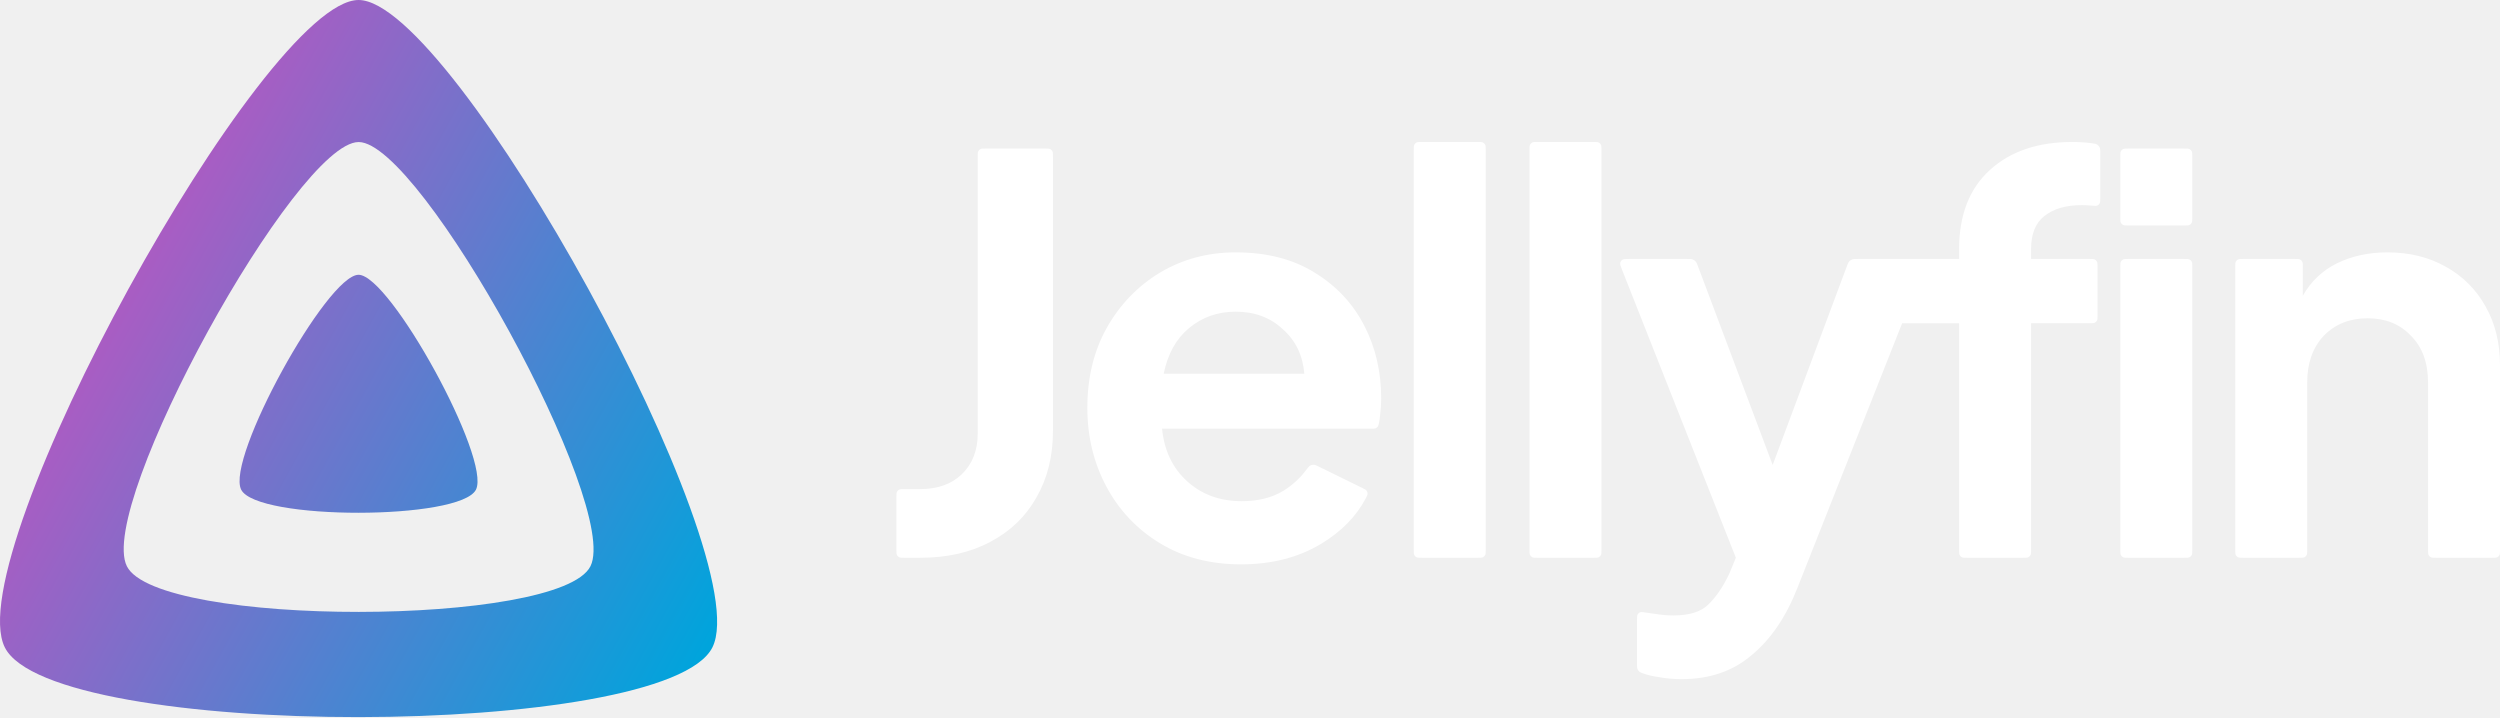
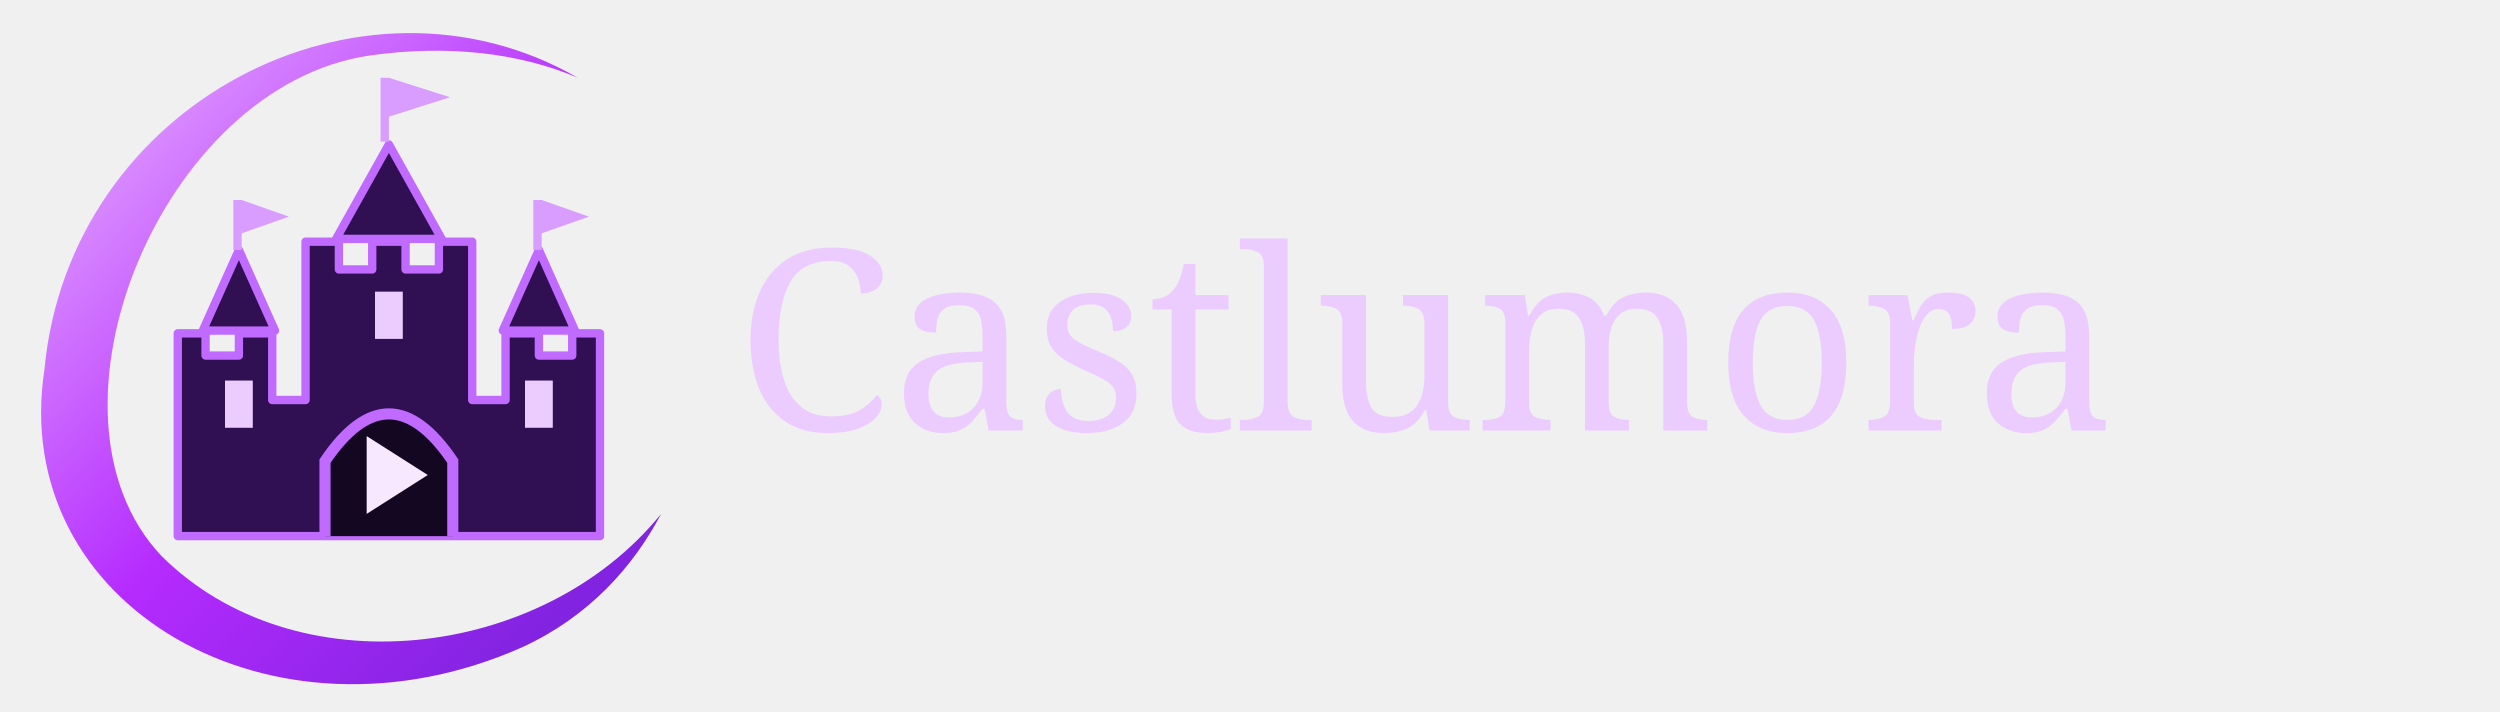
- <svg xmlns="http://www.w3.org/2000/svg" width="251" height="72" fill="none" viewBox="0 0 251 72">
-   <g clip-path="url(#a)">
-     <path fill="url(#b)" d="M24.212 49.158C22.66 46.042 32.838 27.588 36 27.588c3.167.002 13.323 18.488 11.788 21.57-1.534 3.082-22.025 3.116-23.576 0" />
-     <path fill="url(#c)" fill-rule="evenodd" d="M.482 64.995C-4.195 55.605 26.477 0 36 0c9.533 0 40.153 55.713 35.527 64.995s-66.368 9.39-71.045 0m12.254-8.148c3.064 6.152 43.518 6.084 46.548 0 3.03-6.086-17.032-42.586-23.275-42.586S9.671 50.694 12.736 56.847" clip-rule="evenodd" />
-     <path fill="#fff" d="M225.22 56c-.28 0-.42 0-.527-.055a.5.5 0 0 1-.219-.218c-.054-.107-.054-.247-.054-.527V26.8c0-.28 0-.42.054-.527a.5.5 0 0 1 .219-.219c.107-.054.247-.054.527-.054h5.183c.28 0 .42 0 .527.054a.5.5 0 0 1 .218.219c.055.107.055.247.055.527v2.895a7.9 7.9 0 0 1 3.419-3.254q2.261-1.103 5.074-1.103 3.308 0 5.845 1.434a10.1 10.1 0 0 1 4.026 4.026q1.434 2.536 1.434 5.9V55.2c0 .28 0 .42-.055.527a.5.5 0 0 1-.218.218c-.107.055-.247.055-.527.055h-5.625c-.28 0-.42 0-.527-.055a.5.5 0 0 1-.218-.218c-.055-.107-.055-.247-.055-.527V38.408q0-2.978-1.709-4.688-1.654-1.764-4.357-1.764-2.702 0-4.412 1.764-1.654 1.766-1.654 4.688V55.2c0 .28 0 .42-.054.527a.5.5 0 0 1-.219.218c-.107.055-.247.055-.527.055zm-11.54-33.363c-.28 0-.42 0-.527-.055a.5.5 0 0 1-.218-.218c-.055-.107-.055-.247-.055-.527v-6.121c0-.28 0-.42.055-.527a.5.5 0 0 1 .218-.219c.107-.054.247-.054.527-.054h5.624c.28 0 .42 0 .527.054a.5.5 0 0 1 .219.219c.054.107.054.247.054.527v6.12c0 .28 0 .42-.054.528a.5.5 0 0 1-.219.218c-.107.055-.247.055-.527.055zm0 33.363c-.28 0-.42 0-.527-.054a.5.5 0 0 1-.218-.219c-.055-.107-.055-.247-.055-.527V26.8c0-.28 0-.42.055-.527a.5.5 0 0 1 .218-.218c.107-.055.247-.055.527-.055h5.624c.28 0 .42 0 .527.055a.5.5 0 0 1 .219.218c.054.107.054.247.054.527v28.4c0 .28 0 .42-.054.527a.5.5 0 0 1-.219.219c-.107.054-.247.054-.527.054zm-16.712-.054c.107.054.247.054.527.054h5.625c.28 0 .42 0 .526-.054a.5.5 0 0 0 .219-.219c.055-.107.055-.247.055-.527V32.452h5.872c.28 0 .42 0 .527-.054a.5.5 0 0 0 .219-.219c.054-.107.054-.247.054-.527V26.8c0-.28 0-.42-.054-.527a.5.5 0 0 0-.219-.218c-.107-.055-.247-.055-.527-.055h-5.872v-.992q0-2.261 1.323-3.31 1.379-1.102 3.75-1.102.454 0 .939.044c.345.031.518.047.634-.004a.48.48 0 0 0 .241-.22c.061-.111.061-.274.061-.6V15.39c0-.304 0-.457-.061-.589a.7.7 0 0 0-.248-.284c-.122-.078-.261-.097-.537-.136a14.5 14.5 0 0 0-1.966-.126q-5.184 0-8.273 2.812t-3.088 7.942V26H186.53c-.3 0-.451 0-.58.05a.75.75 0 0 0-.296.205c-.091.104-.143.244-.248.526l-7.43 19.9-7.483-19.903c-.105-.28-.158-.42-.249-.524a.75.75 0 0 0-.296-.205c-.129-.049-.279-.049-.578-.049h-5.769c-.394 0-.591 0-.717.083a.5.5 0 0 0-.213.314c-.031.147.041.33.186.697L174.281 56l-.661 1.6q-.883 1.874-2.041 3.033-1.103 1.158-3.584 1.158-.883 0-1.875-.166a13 13 0 0 1-.73-.1c-.389-.066-.584-.099-.709-.053a.47.47 0 0 0-.26.22c-.066.116-.066.298-.066.663v4.329c0 .243 0 .365.045.481a.7.7 0 0 0 .189.266c.095.081.194.116.392.185q.684.24 1.47.351 1.158.22 2.371.22 4.246 0 7.059-2.426 2.867-2.37 4.577-6.728l10.517-26.58h5.72V55.2c0 .28 0 .42.055.527a.5.5 0 0 0 .218.219M154.363 56c-.28 0-.42 0-.527-.054a.5.5 0 0 1-.219-.219c-.054-.107-.054-.247-.054-.527V15.054c0-.28 0-.42.054-.527a.5.5 0 0 1 .219-.219c.107-.054.247-.054.527-.054h5.624c.28 0 .42 0 .527.054a.5.5 0 0 1 .218.219c.055.107.055.247.055.527V55.2c0 .28 0 .42-.055.527a.5.5 0 0 1-.218.219c-.107.054-.247.054-.527.054zm-11.621 0c-.28 0-.42 0-.527-.054a.5.5 0 0 1-.219-.219c-.054-.107-.054-.247-.054-.527V15.054c0-.28 0-.42.054-.527a.5.5 0 0 1 .219-.219c.107-.054.247-.054.527-.054h5.624c.28 0 .42 0 .527.054a.5.5 0 0 1 .219.219c.054.107.054.247.054.527V55.2c0 .28 0 .42-.054.527a.5.5 0 0 1-.219.219c-.107.054-.247.054-.527.054zm-18.132.662q-4.632-.001-8.107-2.096a14.6 14.6 0 0 1-5.404-5.68q-1.93-3.585-1.93-7.942 0-4.522 1.93-7.996 1.985-3.53 5.349-5.57 3.42-2.04 7.61-2.04 4.688 0 7.942 2.04 3.253 1.986 4.963 5.294 1.71 3.309 1.709 7.335 0 .828-.11 1.654-.031.45-.12.841c-.037.165-.055.247-.115.33a.55.55 0 0 1-.208.168c-.095.04-.194.04-.393.04h-21.057q.33 3.309 2.537 5.294 2.205 1.986 5.459 1.985 2.482 0 4.191-1.047a8.2 8.2 0 0 0 2.206-1.986c.241-.316.362-.474.484-.542a.6.6 0 0 1 .352-.083c.139.006.296.083.608.236l4.269 2.094c.239.118.359.176.431.275a.52.52 0 0 1 .098.298c0 .122-.058.231-.172.45q-1.432 2.742-4.526 4.607-3.419 2.04-7.996 2.04m-.552-25.368q-2.702 0-4.687 1.654-1.93 1.6-2.537 4.577h14.118q-.22-2.757-2.151-4.466-1.875-1.765-4.743-1.765M90.801 56c-.28 0-.42 0-.527-.054a.5.5 0 0 1-.218-.218C90 55.62 90 55.48 90 55.2v-5.294c0-.28 0-.42.055-.527a.5.5 0 0 1 .218-.218c.107-.055.247-.055.527-.055h1.572q2.646 0 4.19-1.489 1.6-1.545 1.6-4.08V15.715c0-.28 0-.42.055-.527a.5.5 0 0 1 .218-.219c.107-.054.247-.054.527-.054h5.956c.28 0 .42 0 .527.054a.5.5 0 0 1 .218.219c.055.107.055.247.055.527v27.546q0 3.804-1.655 6.672-1.599 2.868-4.632 4.467-2.979 1.6-7.06 1.6z" />
+ <svg xmlns="http://www.w3.org/2000/svg" viewBox="0 0 900 256" role="img" aria-labelledby="title">
+   <defs>
+     <linearGradient id="violet" x2="1" y2="1">
+       <stop stop-color="#e9b8ff" />
+       <stop offset=".5" stop-color="#b52bff" />
+       <stop offset="1" stop-color="#7020d6" />
+     </linearGradient>
+   </defs>
+   <path fill="url(#violet)" d="M208 28C130-17 25 37 16 133 3 218 98 273 188 233c24-11 40-29 50-48-43 53-132 63-180 15C10 149 58 31 133 20c28-4 54-1 75 8Z" />
+   <g fill="#301052" stroke="#c06aff" stroke-width="3" stroke-linejoin="round">
+     <path d="M64 193v-73h10v8h12v-8h12v24h12V87h12v10h12V87h12v10h12V87h12v57h12v-24h12v8h12v-8h10v73Z" />
+     <path d="m73 119 13-29 13 29Zm48-33 19-34 19 34Zm60 33 13-29 13 29Z" />
  </g>
-   <defs>
-     <linearGradient id="b" x1="12" x2="71.999" y1="30.001" y2="63.002" gradientUnits="userSpaceOnUse">
-       <stop stop-color="#aa5cc3" />
-       <stop offset="1" stop-color="#00a4dc" />
-     </linearGradient>
-     <linearGradient id="c" x1="12" x2="71.999" y1="29.999" y2="63.001" gradientUnits="userSpaceOnUse">
-       <stop stop-color="#aa5cc3" />
-       <stop offset="1" stop-color="#00a4dc" />
-     </linearGradient>
-     <clipPath id="a">
-       <path fill="#fff" d="M0 0h251v72H0z" />
-     </clipPath>
-   </defs>
+   <path fill="#d99cff" d="M137 51V28h3l22 7-22 7v9ZM84 90V72h3l17 6-17 6v6Zm108 0V72h3l17 6-17 6v6Z" />
+   <path fill="#ecccff" d="M81 137h10v17H81Zm54-32h10v17h-10Zm54 32h10v17h-10Z" />
+   <path fill="#130721" stroke="#c06aff" stroke-width="4" d="M117 193v-27q23-34 46 0v27" />
+   <path fill="#f8e8ff" d="m132 157 22 14-22 14Z" />
+   <text x="265" y="155" fill="#ecccff" font-family="Georgia,serif" font-size="91">Castlumora</text>
</svg>
